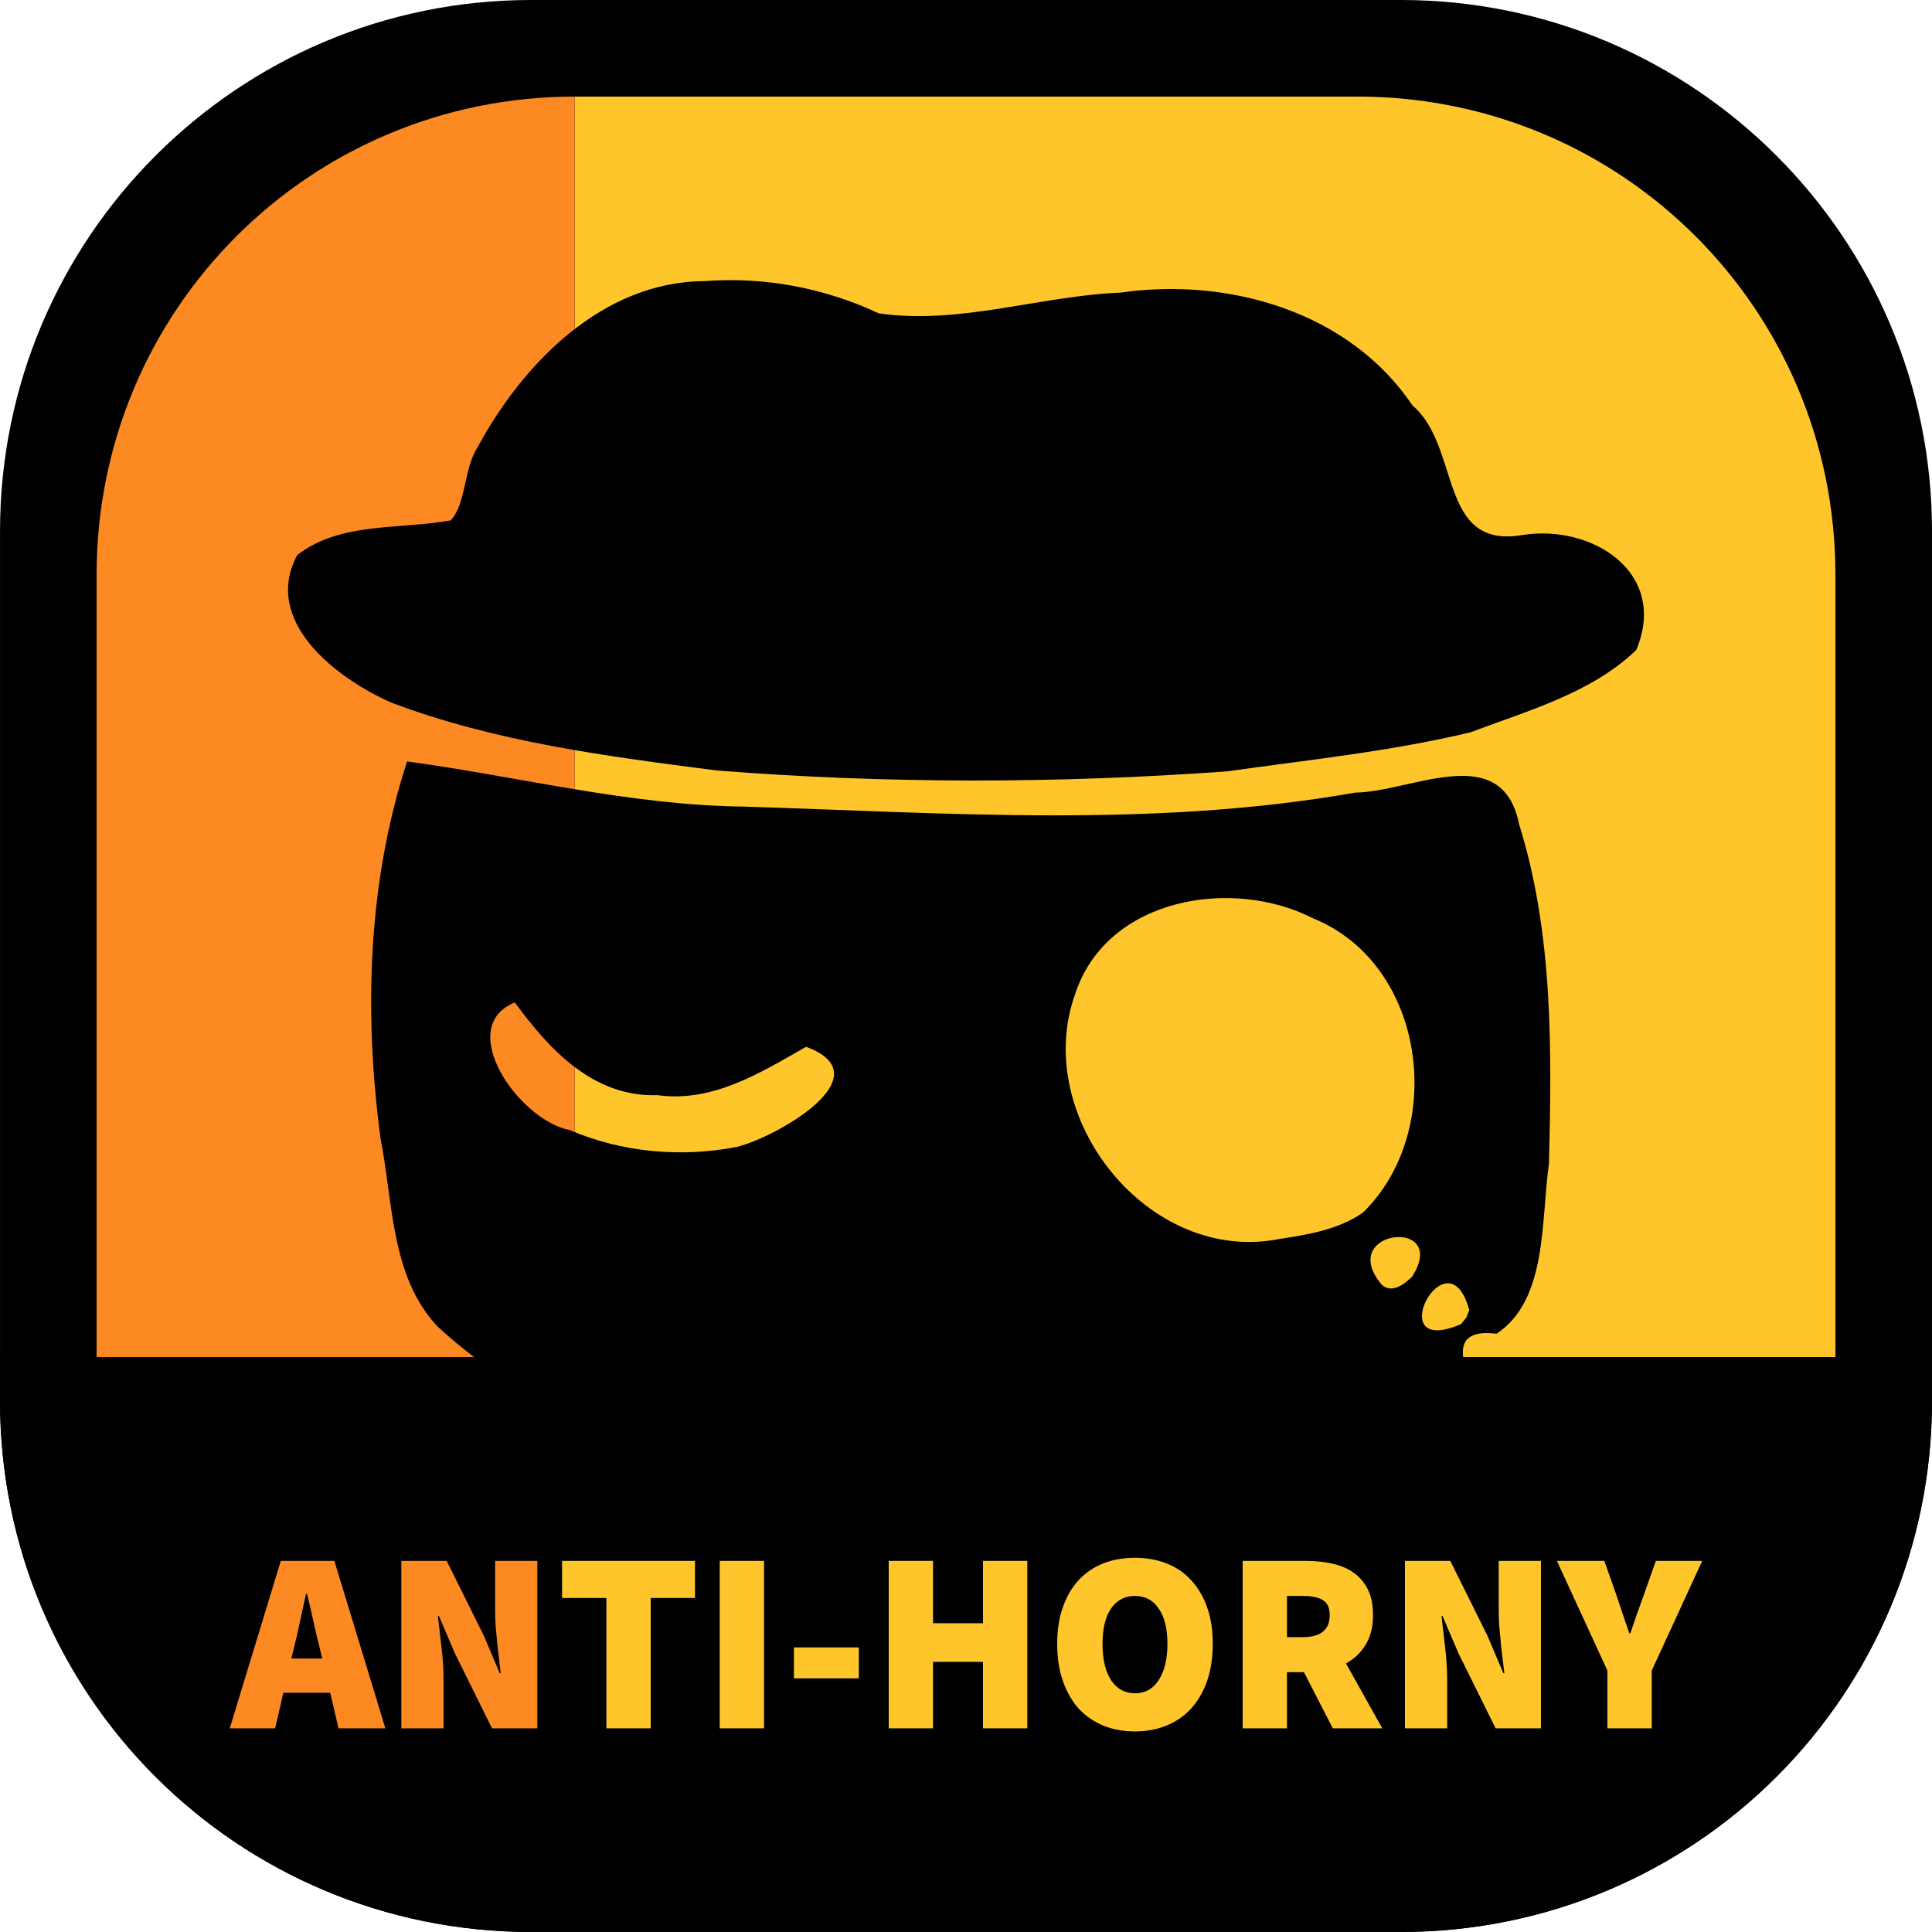
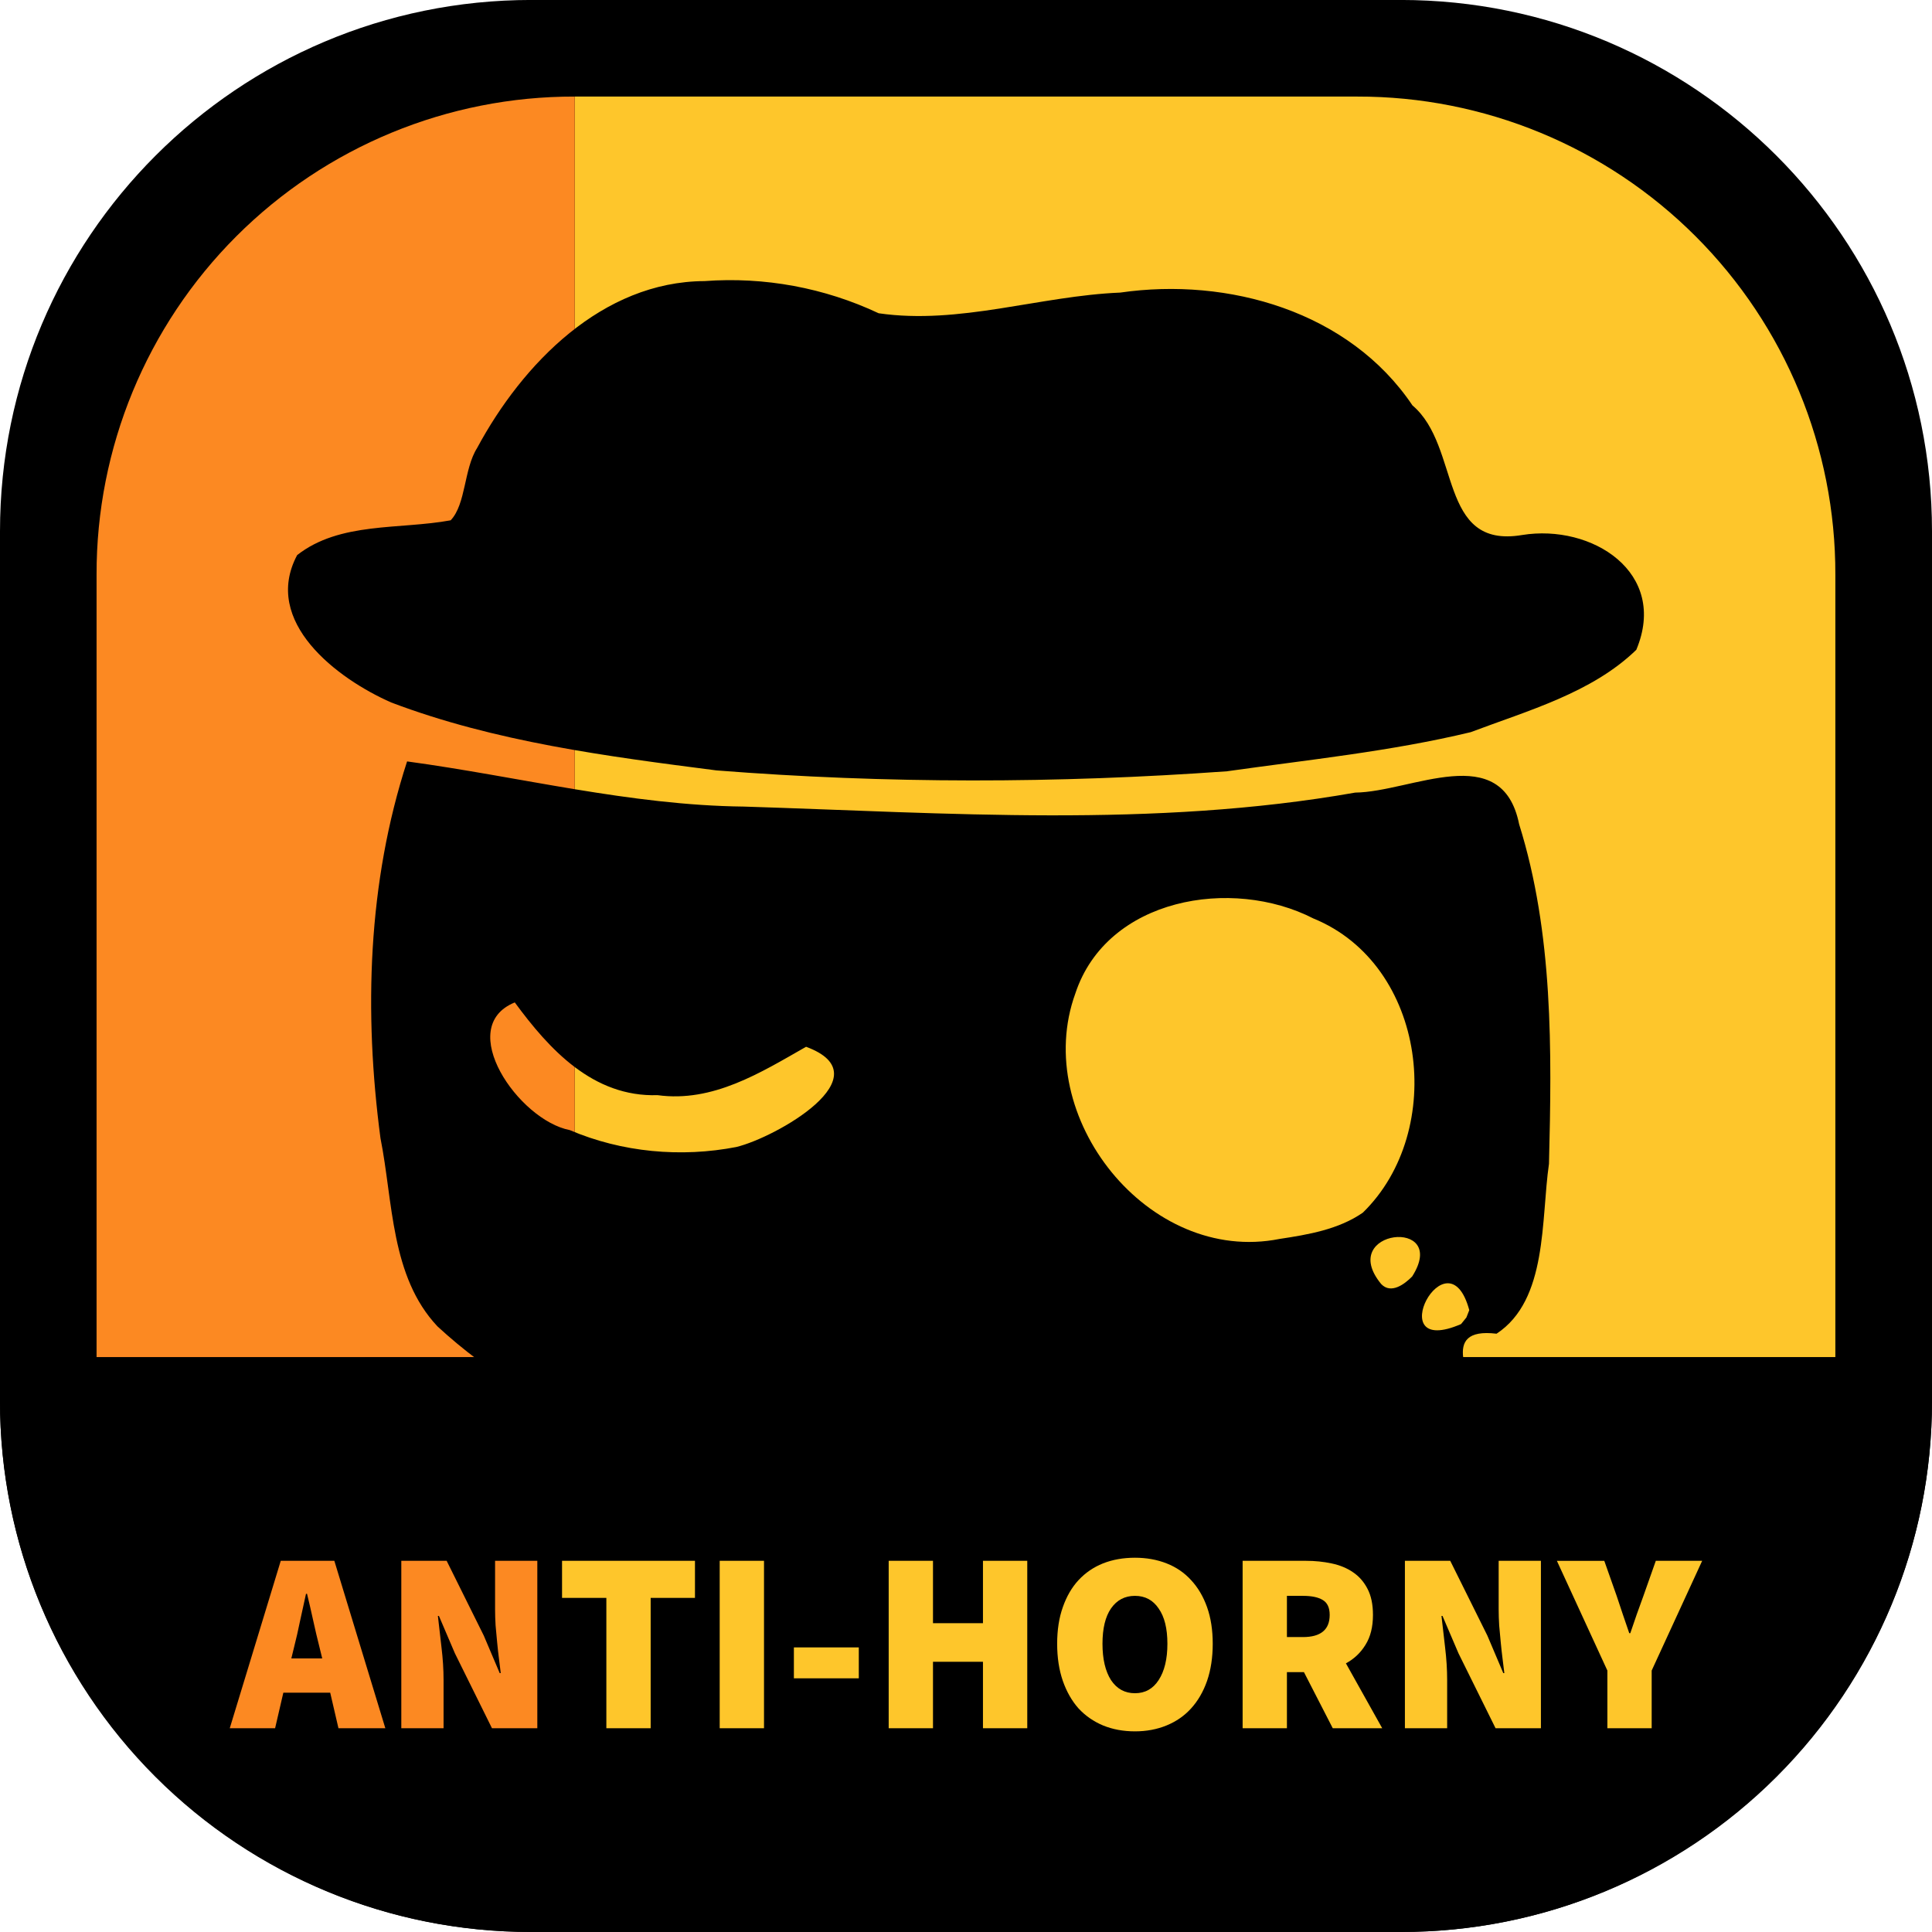
- <svg xmlns="http://www.w3.org/2000/svg" width="200" height="200" viewBox="0 0 52.917 52.917" version="1.1" id="svg8">
-   <defs id="defs2">
-     <rect x="-159.5" y="296" width="433" height="128.5" id="rect14466" />
-     <rect x="-247" y="42" width="137" height="81.5" id="rect1185" />
-     <rect x="-48.175" y="18.989" width="46.117" height="15.996" id="rect880" />
-     <rect x="-255.23" y="125.834" width="102.525" height="46.959" id="rect873" />
-     <linearGradient id="linearGradient3288">
-       <stop style="stop-color:#000000;stop-opacity:1;" offset="0" id="stop3286" />
-     </linearGradient>
-     <linearGradient id="linearGradient1364">
-       <stop style="stop-color:#ffffff;stop-opacity:1;" offset="0" id="stop1362" />
-     </linearGradient>
-     <rect x="293.803" y="272.59" width="25.456" height="37.83" id="rect1056" />
-     <rect x="222.739" y="266.226" width="47.376" height="54.094" id="rect1050" />
-     <rect x="139.3" y="246.427" width="58.336" height="48.79" id="rect1044" />
-     <rect x="131.168" y="203.647" width="61.872" height="73.893" id="rect1038" />
-     <rect x="81.671" y="193.04" width="63.64" height="55.508" id="rect1032" />
-     <rect x="83.085" y="274.357" width="44.194" height="38.891" id="rect1026" />
-     <rect x="3.536" y="269.054" width="65.761" height="53.387" id="rect1020" />
-     <rect x="14.142" y="226.274" width="79.196" height="62.933" id="rect1014" />
-     <rect x="11.314" y="171.827" width="36.416" height="51.619" id="rect1008" />
-     <rect x="3.182" y="132.229" width="102.884" height="102.53" id="rect1002" />
+ <svg xmlns="http://www.w3.org/2000/svg" width="200" height="200" viewBox="0 0 52.917 52.917">
+   <defs>
+     <path id="a" d="M-159.5 296h433v128.5h-433z" />
  </defs>
-   <g id="layer1" transform="translate(249.8045,-91.40947)">
-     <rect y="91.409" x="-249.804" height="52.917" width="52.917" id="rect5238-5" style="display:inline;fill:#000000;fill-opacity:1;fill-rule:nonzero;stroke:none;stroke-width:0.5;stroke-linecap:butt;stroke-linejoin:round;stroke-miterlimit:4;stroke-dasharray:none;stroke-dashoffset:0;stroke-opacity:0.909;paint-order:normal" rx="14.552" ry="14.552" />
-     <path id="rect18865" style="display:inline;fill:#fec62b;fill-opacity:1;stroke-width:0.45;stroke-linejoin:round;stroke-opacity:0.909" d="m -234.061,94.055 21.431,-3.14e-4 c 7.256,-1.06e-4 13.097,5.841 13.097,13.097 v 21.431 l -34.528,-3e-5 z" />
-     <path id="path273" style="display:inline;fill:#fc8922;fill-opacity:1;stroke-width:0.45;stroke-linejoin:round;stroke-opacity:0.909" d="m -234.062,94.055 3.7e-4,34.528 h -13.097 v -21.431 c 0,-7.256 5.841,-13.097 13.097,-13.097 z" />
-     <path style="fill:#000000;stroke-width:0.309" d="m -227.559,132.236 c -3.701,-0.61 -7.469,-1.916 -10.264,-4.497 -1.286,-1.368 -1.213,-3.41 -1.56,-5.154 -0.456,-3.446 -0.354,-6.995 0.728,-10.32 3.072,0.417 6.104,1.202 9.225,1.237 5.579,0.174 11.212,0.593 16.744,-0.383 1.54,-0.017 4.022,-1.462 4.49,0.867 0.935,2.99 0.895,6.194 0.817,9.299 -0.223,1.527 -0.029,3.73 -1.436,4.655 -1.626,-0.198 -0.622,1.309 -0.556,1.926 -1.71,1.253 -3.942,1.491 -5.962,1.959 -4.037,0.535 -8.165,0.736 -12.227,0.41 z m 17.998,-4.942 c -0.597,-2.207 -2.461,1.349 -0.226,0.382 l 0.146,-0.181 z m -1.564,-0.922 c 1.038,-1.635 -2.08,-1.291 -0.85,0.207 0.271,0.289 0.648,1.1e-4 0.85,-0.207 z m -1.351,-1.748 c 2.302,-2.243 1.752,-6.791 -1.356,-8.058 -2.232,-1.145 -5.653,-0.564 -6.519,2.054 -1.223,3.367 1.999,7.441 5.593,6.724 0.782,-0.117 1.62,-0.259 2.281,-0.72 z m -17.154,-1.799 c 1.056,-0.253 4.071,-1.946 1.904,-2.744 -1.241,0.707 -2.554,1.533 -4.068,1.325 -1.771,0.058 -2.969,-1.258 -3.91,-2.54 -1.658,0.675 0.104,3.227 1.507,3.497 1.428,0.61 3.047,0.758 4.568,0.461 z m -0.554,-10.314 c -3.002,-0.386 -6.062,-0.781 -8.905,-1.859 -1.474,-0.648 -3.549,-2.211 -2.576,-4.037 1.172,-0.918 2.799,-0.695 4.205,-0.953 0.422,-0.447 0.358,-1.404 0.725,-1.982 1.243,-2.311 3.428,-4.556 6.229,-4.571 1.638,-0.124 3.284,0.186 4.768,0.882 2.208,0.322 4.406,-0.475 6.615,-0.566 2.96,-0.428 6.274,0.513 8.006,3.09 1.332,1.126 0.688,3.94 3.003,3.55 1.91,-0.31 4.015,1.025 3.128,3.144 -1.214,1.179 -2.973,1.666 -4.536,2.256 -2.188,0.526 -4.447,0.757 -6.675,1.072 -4.648,0.335 -9.34,0.342 -13.986,-0.025 z" id="path60" />
-     <path id="rect19240" style="display:inline;fill:#000000;stroke-width:0.5;stroke-linejoin:round;stroke-opacity:0.909" d="m -196.888,128.583 v 1.191 c 0,8.062 -6.49,14.552 -14.552,14.552 h -23.812 c -8.062,0 -14.552,-6.49 -14.552,-14.552 v -1.191 z" />
-     <g aria-label="ANTI-HORNY" transform="matrix(0.2645833,0,0,0.2645833,-201.2393,53.99419)" id="text14464" style="font-size:26.667px;line-height:1.25;white-space:pre;shape-inside:url(#rect14466);fill:#fec62b">
-       <path d="m -153.1,311.902 -0.293,1.2 h 3.2 l -0.293,-1.2 q -0.32,-1.253 -0.64,-2.72 -0.32,-1.467 -0.64,-2.773 h -0.107 q -0.293,1.333 -0.613,2.8 -0.293,1.44 -0.613,2.693 z m -6.667,8.427 5.28,-17.333 h 5.547 l 5.28,17.333 h -4.853 l -0.853,-3.68 h -4.853 l -0.853,3.68 z" style="font-weight:900;font-family:'Source Sans Pro';-inkscape-font-specification:'Source Sans Pro Heavy';fill:#fc8922;fill-opacity:1" id="path24872" />
-       <path d="m -142.007,320.329 v -17.333 h 4.693 l 3.84,7.733 1.653,3.893 h 0.107 q -0.08,-0.693 -0.187,-1.52 -0.107,-0.827 -0.187,-1.68 -0.08,-0.88 -0.16,-1.733 -0.053,-0.88 -0.053,-1.68 v -5.013 h 4.373 v 17.333 h -4.693 l -3.84,-7.76 -1.653,-3.867 h -0.107 q 0.16,1.493 0.373,3.253 0.213,1.76 0.213,3.36 v 5.013 z" style="font-weight:900;font-family:'Source Sans Pro';-inkscape-font-specification:'Source Sans Pro Heavy';fill:#fc8922;fill-opacity:1" id="path24874" />
-       <path d="m -120.78,320.329 v -13.493 h -4.587 v -3.84 h 13.76 v 3.84 h -4.587 v 13.493 z" style="font-weight:900;font-family:'Source Sans Pro';-inkscape-font-specification:'Source Sans Pro Heavy'" id="path24876" />
-       <path d="m -109.047,320.329 v -17.333 h 4.587 v 17.333 z" style="font-weight:900;font-family:'Source Sans Pro';-inkscape-font-specification:'Source Sans Pro Heavy'" id="path24878" />
-       <path d="m -101.367,315.156 v -3.2 h 6.72 v 3.2 z" style="font-weight:900;font-family:'Source Sans Pro';-inkscape-font-specification:'Source Sans Pro Heavy'" id="path24880" />
-       <path d="m -91.553,320.329 v -17.333 h 4.587 v 6.453 h 5.173 v -6.453 h 4.587 v 17.333 h -4.587 v -6.88 h -5.173 v 6.88 z" style="font-weight:900;font-family:'Source Sans Pro';-inkscape-font-specification:'Source Sans Pro Heavy'" id="path24882" />
-       <path d="m -66.06,320.649 q -1.813,0 -3.307,-0.613 -1.467,-0.613 -2.533,-1.76 -1.04,-1.173 -1.627,-2.853 -0.587,-1.707 -0.587,-3.84 0,-2.133 0.587,-3.787 0.587,-1.68 1.627,-2.8 1.067,-1.147 2.533,-1.733 1.493,-0.587 3.307,-0.587 1.787,0 3.28,0.587 1.493,0.587 2.533,1.733 1.067,1.147 1.653,2.8 0.587,1.653 0.587,3.787 0,2.133 -0.587,3.84 -0.587,1.68 -1.653,2.853 -1.04,1.147 -2.533,1.76 -1.493,0.613 -3.28,0.613 z m 0,-3.947 q 1.573,0 2.453,-1.36 0.907,-1.387 0.907,-3.76 0,-2.373 -0.907,-3.653 -0.88,-1.307 -2.453,-1.307 -1.573,0 -2.48,1.307 -0.88,1.28 -0.88,3.653 0,2.373 0.88,3.76 0.907,1.36 2.48,1.36 z" style="font-weight:900;font-family:'Source Sans Pro';-inkscape-font-specification:'Source Sans Pro Heavy'" id="path24884" />
-       <path d="m -54.913,320.329 v -17.333 h 6.56 q 1.387,0 2.64,0.267 1.28,0.267 2.213,0.907 0.96,0.64 1.52,1.733 0.56,1.067 0.56,2.693 0,1.867 -0.773,3.093 -0.747,1.227 -2.027,1.92 l 3.76,6.72 h -5.12 l -2.987,-5.813 h -1.76 v 5.813 z m 4.587,-9.44 h 1.653 q 2.773,0 2.773,-2.293 0,-1.12 -0.72,-1.547 -0.693,-0.427 -2.053,-0.427 h -1.653 z" style="font-weight:900;font-family:'Source Sans Pro';-inkscape-font-specification:'Source Sans Pro Heavy'" id="path24886" />
-       <path d="m -38.113,320.329 v -17.333 h 4.693 l 3.84,7.733 1.653,3.893 h 0.107 q -0.08,-0.693 -0.187,-1.52 -0.107,-0.827 -0.187,-1.68 -0.08,-0.88 -0.16,-1.733 -0.053,-0.88 -0.053,-1.68 v -5.013 h 4.373 v 17.333 h -4.693 l -3.84,-7.76 -1.653,-3.867 h -0.107 q 0.16,1.493 0.373,3.253 0.213,1.76 0.213,3.36 v 5.013 z" style="font-weight:900;font-family:'Source Sans Pro';-inkscape-font-specification:'Source Sans Pro Heavy'" id="path24888" />
-       <path d="m -17.153,320.329 v -5.973 l -5.227,-11.36 h 4.907 l 1.28,3.627 q 0.32,0.987 0.64,1.92 0.32,0.933 0.667,1.947 H -14.78 q 0.347,-1.013 0.667,-1.947 0.347,-0.933 0.693,-1.92 l 1.28,-3.627 h 4.8 l -5.227,11.36 v 5.973 z" style="font-weight:900;font-family:'Source Sans Pro';-inkscape-font-specification:'Source Sans Pro Heavy'" id="path24890" />
+   <g transform="translate(249.804 -91.41)">
+     <rect y="91.409" x="-249.804" height="52.917" width="52.917" style="display:inline;fill:#000;fill-opacity:1;fill-rule:nonzero;stroke:none;stroke-width:.5;stroke-linecap:butt;stroke-linejoin:round;stroke-miterlimit:4;stroke-dasharray:none;stroke-dashoffset:0;stroke-opacity:.909;paint-order:normal" rx="14.552" ry="14.552" />
+     <path style="display:inline;fill:#fec62b;fill-opacity:1;stroke-width:.45;stroke-linejoin:round;stroke-opacity:.909" d="M-234.061 94.055h21.43a13.068 13.068 0 0 1 13.097 13.097v21.431h-34.527z" />
+     <path style="display:inline;fill:#fc8922;fill-opacity:1;stroke-width:.45;stroke-linejoin:round;stroke-opacity:.909" d="M-234.062 94.055v34.528h-13.097v-21.43a13.068 13.068 0 0 1 13.097-13.098z" />
+     <path style="fill:#000;stroke-width:.309" d="M-227.559 132.236c-3.7-.61-7.469-1.917-10.264-4.498-1.286-1.368-1.212-3.41-1.56-5.154-.456-3.445-.353-6.995.729-10.319 3.072.417 6.103 1.202 9.225 1.237 5.578.175 11.212.593 16.744-.383 1.54-.017 4.021-1.462 4.49.867.935 2.99.896 6.194.817 9.3-.222 1.527-.029 3.73-1.436 4.654-1.626-.198-.622 1.31-.556 1.927-1.71 1.253-3.941 1.49-5.961 1.959-4.037.535-8.166.736-12.228.41zm17.998-4.942c-.596-2.207-2.46 1.35-.225.382l.146-.18zm-1.564-.922c1.038-1.636-2.08-1.291-.85.206.272.289.648 0 .85-.206zm-1.351-1.748c2.302-2.244 1.752-6.791-1.356-8.058-2.231-1.145-5.653-.564-6.518 2.053-1.223 3.368 2 7.441 5.593 6.725.782-.118 1.62-.26 2.281-.72zm-17.154-1.8c1.057-.253 4.071-1.945 1.904-2.743-1.241.707-2.554 1.533-4.068 1.325-1.77.057-2.969-1.258-3.91-2.54-1.659.675.104 3.227 1.506 3.497 1.428.61 3.048.758 4.568.462zm-.553-10.313c-3.003-.386-6.062-.782-8.905-1.86-1.475-.647-3.55-2.21-2.577-4.037 1.172-.918 2.8-.694 4.205-.953.422-.447.358-1.404.725-1.982 1.243-2.311 3.428-4.557 6.229-4.57a9.544 9.544 0 0 1 4.768.881c2.208.322 4.406-.475 6.615-.566 2.96-.428 6.273.513 8.006 3.09 1.332 1.126.688 3.94 3.003 3.55 1.91-.31 4.015 1.025 3.128 3.144-1.214 1.179-2.974 1.666-4.536 2.256-2.188.526-4.447.756-6.675 1.071-4.648.335-9.34.342-13.986-.024z" />
+     <path style="display:inline;fill:#000;stroke-width:.5;stroke-linejoin:round;stroke-opacity:.909" d="M-196.888 128.583v1.191a14.52 14.52 0 0 1-14.552 14.552h-23.812a14.52 14.52 0 0 1-14.552-14.552v-1.19z" />
+     <g aria-label="ANTI-HORNY" transform="matrix(.26458 0 0 .26458 -201.24 53.994)" style="font-size:26.667px;line-height:1.25;white-space:pre;shape-inside:url(#a);fill:#fec62b">
+       <path d="m-153.1 311.902-.293 1.2h3.2l-.294-1.2q-.32-1.253-.64-2.72-.32-1.467-.64-2.773h-.106q-.294 1.333-.614 2.8-.293 1.44-.613 2.693zm-6.667 8.427 5.28-17.334h5.547l5.28 17.334h-4.853l-.854-3.68h-4.853l-.853 3.68zM-142.007 320.329v-17.334h4.694l3.84 7.734 1.653 3.893h.107q-.08-.693-.187-1.52-.107-.826-.187-1.68-.08-.88-.16-1.733-.053-.88-.053-1.68v-5.014h4.373v17.334h-4.693l-3.84-7.76-1.653-3.867h-.107q.16 1.493.373 3.253.214 1.76.214 3.36v5.014z" style="font-weight:900;font-family:'Source Sans Pro';-inkscape-font-specification:'Source Sans Pro Heavy';fill:#fc8922;fill-opacity:1" />
+       <path d="M-120.78 320.329v-13.494h-4.587v-3.84h13.76v3.84h-4.586v13.494zM-109.047 320.329v-17.334h4.587v17.334zM-101.367 315.156v-3.2h6.72v3.2zM-91.553 320.329v-17.334h4.586v6.454h5.174v-6.454h4.586v17.334h-4.586v-6.88h-5.174v6.88zM-66.06 320.649q-1.813 0-3.307-.613-1.466-.614-2.533-1.76-1.04-1.174-1.627-2.854-.586-1.707-.586-3.84t.586-3.787q.587-1.68 1.627-2.8 1.067-1.146 2.533-1.733 1.494-.587 3.307-.587 1.787 0 3.28.587 1.493.587 2.533 1.733 1.067 1.147 1.654 2.8.586 1.654.586 3.787t-.586 3.84q-.587 1.68-1.654 2.853-1.04 1.147-2.533 1.76-1.493.614-3.28.614zm0-3.947q1.573 0 2.453-1.36.907-1.386.907-3.76 0-2.373-.907-3.653-.88-1.307-2.453-1.307t-2.48 1.307q-.88 1.28-.88 3.653t.88 3.76q.907 1.36 2.48 1.36zM-54.913 320.329v-17.334h6.56q1.386 0 2.64.267 1.28.267 2.213.907.96.64 1.52 1.733.56 1.067.56 2.693 0 1.867-.773 3.094-.747 1.227-2.027 1.92l3.76 6.72h-5.12l-2.987-5.813h-1.76v5.813zm4.586-9.44h1.654q2.773 0 2.773-2.294 0-1.12-.72-1.546-.693-.427-2.053-.427h-1.654zM-38.113 320.329v-17.334h4.693l3.84 7.734 1.653 3.893h.107q-.08-.693-.187-1.52-.106-.826-.186-1.68-.08-.88-.16-1.733-.054-.88-.054-1.68v-5.014h4.374v17.334h-4.694l-3.84-7.76-1.653-3.867h-.107q.16 1.493.374 3.253.213 1.76.213 3.36v5.014zM-17.153 320.329v-5.973l-5.227-11.36h4.907l1.28 3.626q.32.987.64 1.92l.666 1.947h.107l.667-1.947q.346-.933.693-1.92l1.28-3.627h4.8l-5.227 11.36v5.974z" style="font-weight:900;font-family:'Source Sans Pro';-inkscape-font-specification:'Source Sans Pro Heavy'" />
    </g>
  </g>
</svg>
